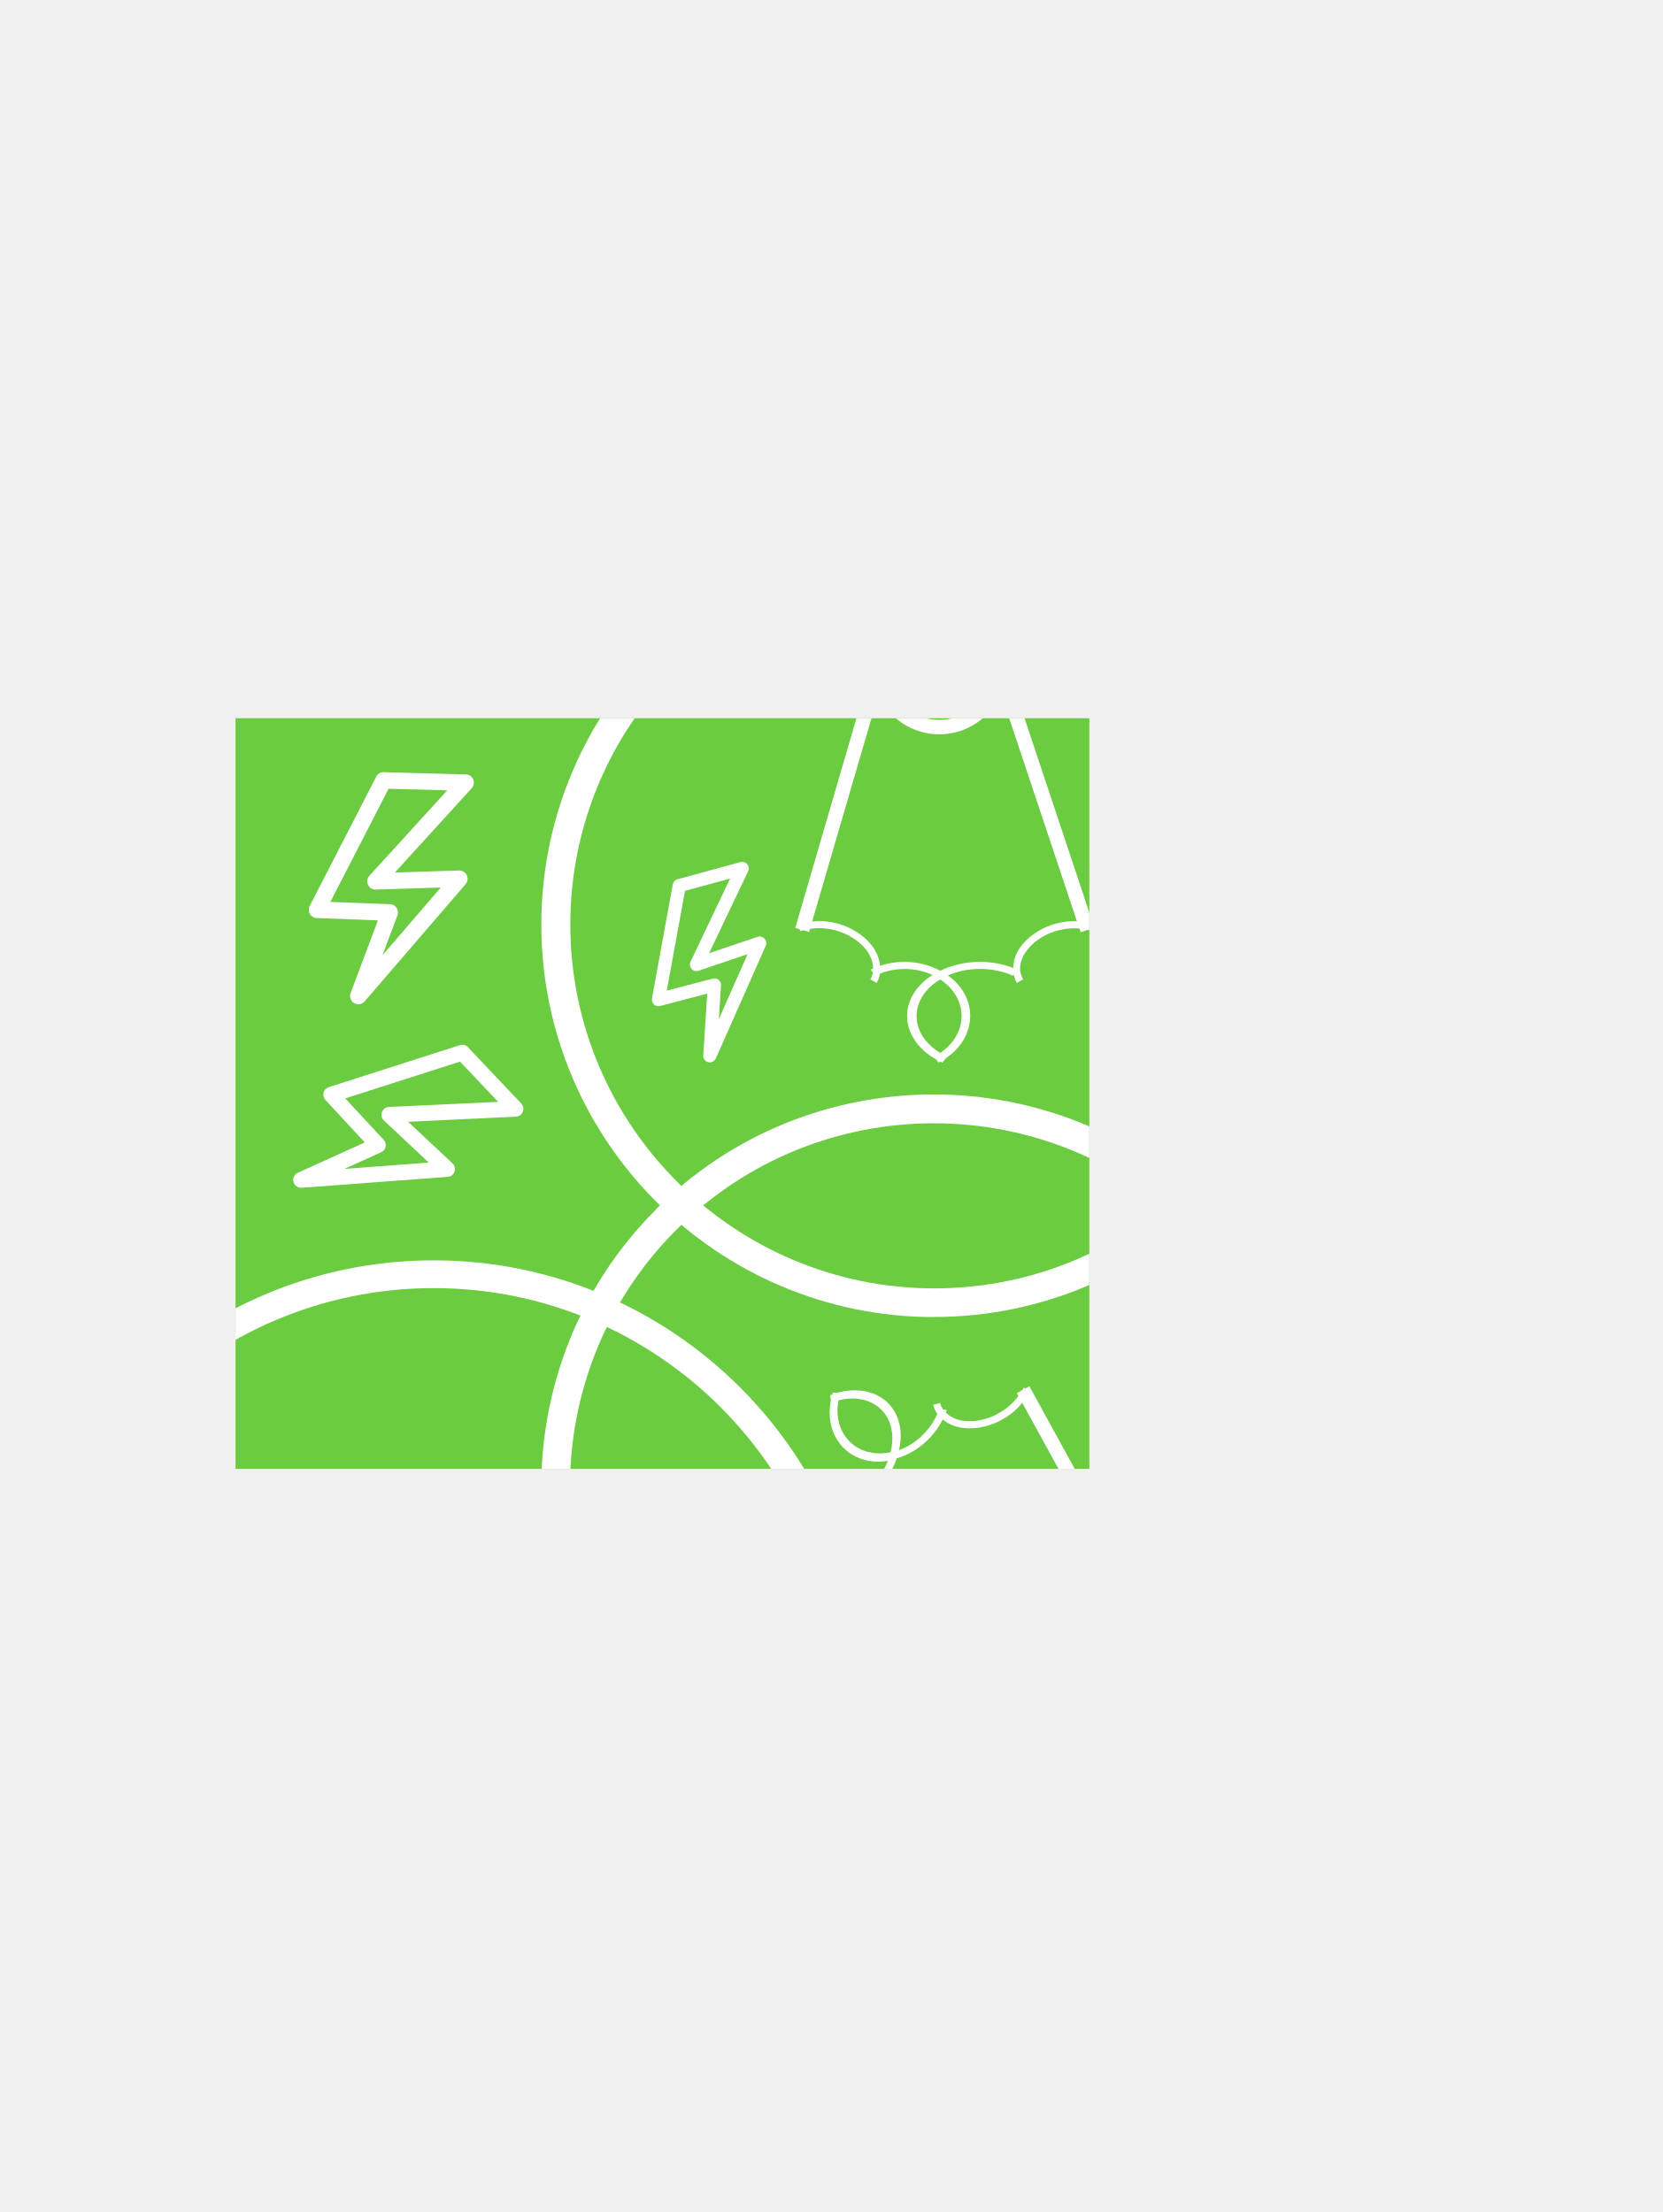
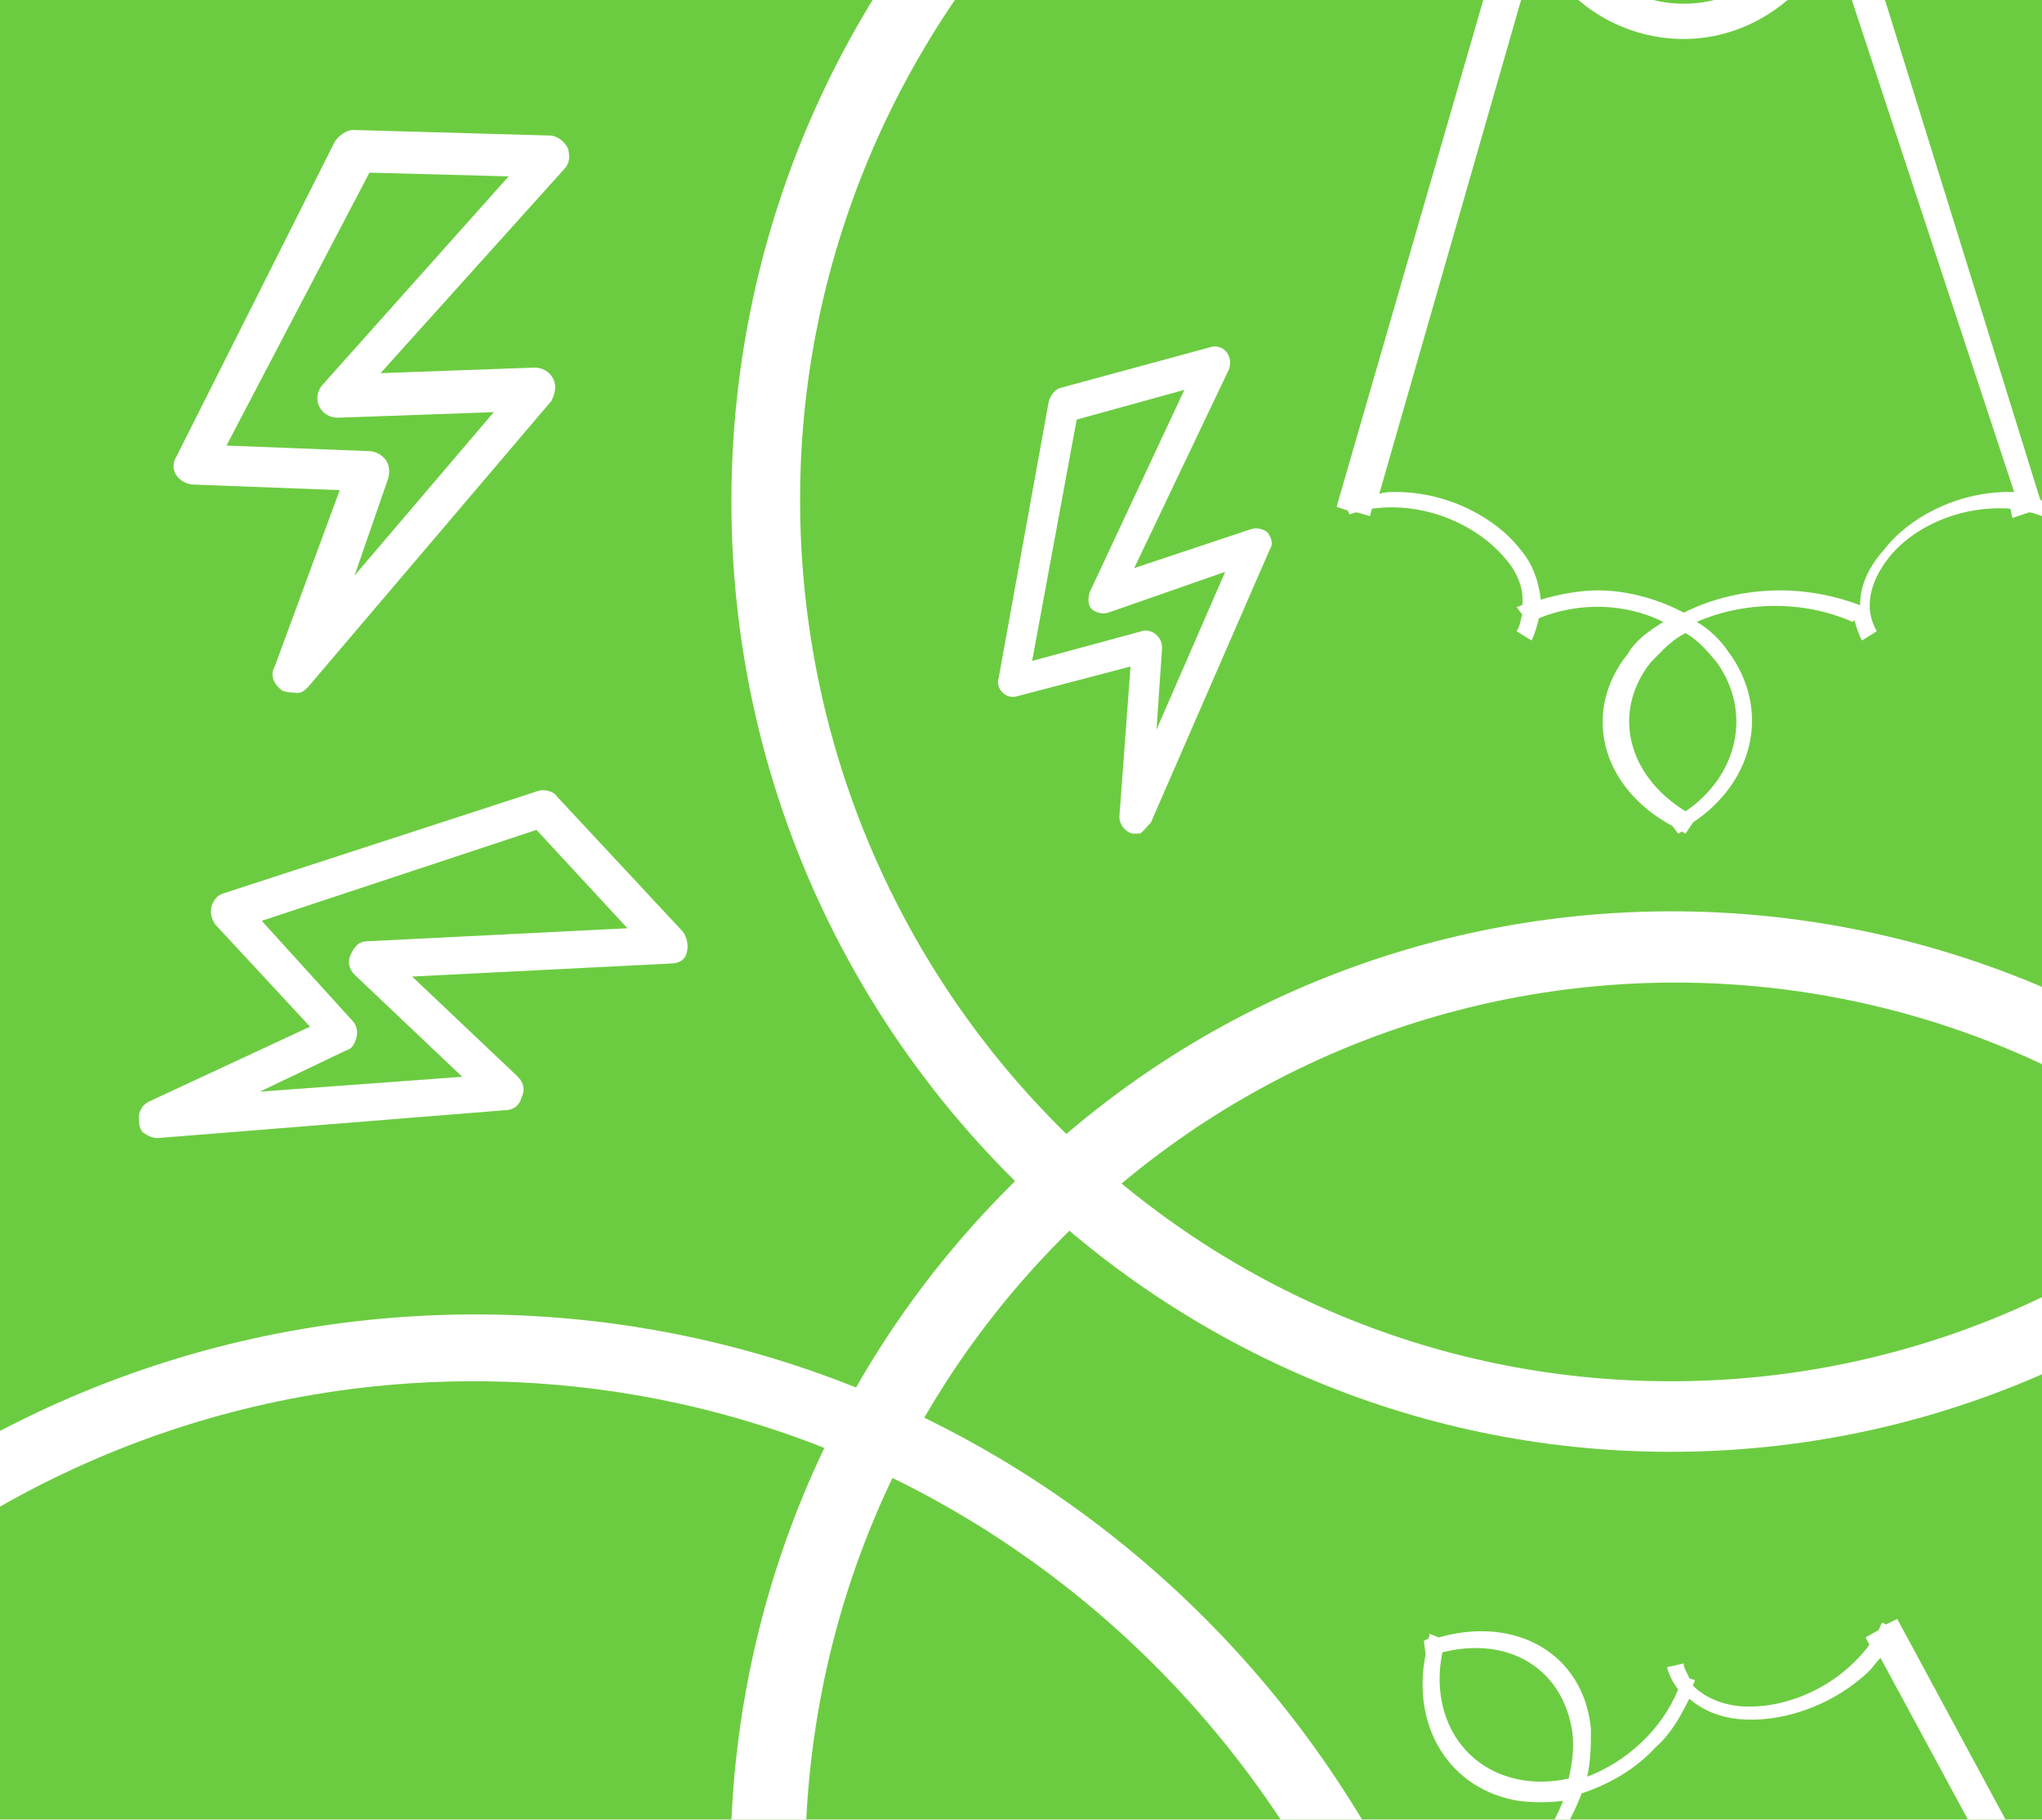
- <svg xmlns="http://www.w3.org/2000/svg" id="uuid-f4b4ae37-689a-4557-9e45-1821c3b7a251" width="179.59" height="238.99" viewBox="0 0 179.59 238.99">
-   <defs>
-     <style>.uuid-7f887315-f2e8-45f2-868b-625b5cb6d253{fill:#fff;}.uuid-284419c6-56e7-4143-9e8b-e40fa1dcddf8{clip-path:url(#uuid-da6b837d-9f6c-4f3f-8557-fc950fe89b51);}.uuid-d2f08d4d-c634-4ea9-9253-e48e99294148{fill:none;}.uuid-b0d84cae-d2b6-40d7-9c7d-9a9ad8cfe7e7{fill:#6ccc41;}</style>
-     <clipPath id="uuid-da6b837d-9f6c-4f3f-8557-fc950fe89b51">
-       <rect class="uuid-d2f08d4d-c634-4ea9-9253-e48e99294148" x="25.44" y="77.6" width="92.22" height="81.1" />
-     </clipPath>
-   </defs>
+ <svg xmlns="http://www.w3.org/2000/svg" xmlns:xlink="http://www.w3.org/1999/xlink" version="1.1" id="uuid-f4b4ae37-689a-4557-9e45-1821c3b7a251" x="0px" y="0px" viewBox="0 0 110 98" style="enable-background:new 0 0 110 98;" xml:space="preserve">
+   <style type="text/css">
+ 	.st0{fill:#6CCC41;}
+ 	.st1{clip-path:url(#SVGID_00000067213920447410034880000008362707119807101094_);}
+ 	.st2{fill:#FFFFFF;}
+ </style>
  <g id="uuid-c4678488-09e8-437e-a76c-7da82197b21f">
-     <rect class="uuid-b0d84cae-d2b6-40d7-9c7d-9a9ad8cfe7e7" x="25.44" y="77.6" width="92.22" height="81.1" />
-     <g class="uuid-284419c6-56e7-4143-9e8b-e40fa1dcddf8">
-       <path class="uuid-7f887315-f2e8-45f2-868b-625b5cb6d253" d="M38.7,108.5c-.16,0-.31-.04-.45-.12-.37-.22-.53-.68-.38-1.08l2.95-7.86-6.61-.25c-.31-.01-.58-.18-.74-.44-.15-.26-.16-.59-.02-.86l7.19-13.98c.16-.3,.47-.51,.82-.48l8.85,.24c.35,0,.66,.22,.8,.54,.14,.32,.07,.69-.16,.95l-8.3,9.11,6.94-.22c.37,0,.68,.19,.83,.51,.15,.32,.1,.7-.13,.97l-10.91,12.67c-.17,.2-.42,.31-.68,.31Zm-3.02-11.05l6.45,.24c.29,.01,.55,.16,.71,.4,.16,.24,.19,.54,.09,.81l-1.62,4.31,6.3-7.32-7.02,.22c-.37,.02-.69-.19-.84-.52-.15-.33-.09-.71,.15-.97l8.41-9.23-6.34-.17-6.29,12.23Z" />
-       <path class="uuid-7f887315-f2e8-45f2-868b-625b5cb6d253" d="M76.88,114.75c-.12,.04-.25,.04-.38,.01-.33-.08-.56-.39-.54-.74l.43-6.67-5.09,1.34c-.24,.06-.49,0-.66-.17-.18-.17-.26-.41-.22-.65l2.25-12.31c.05-.27,.24-.5,.51-.56l6.8-1.86c.27-.07,.55,.02,.73,.23,.18,.21,.22,.51,.1,.76l-4.22,8.86,5.24-1.77c.28-.09,.56-.01,.75,.19,.19,.21,.24,.51,.13,.77l-5.39,12.17c-.09,.2-.25,.33-.44,.39Zm-4.86-7.72l4.97-1.3c.22-.06,.46,0,.63,.14,.18,.15,.27,.37,.26,.59l-.24,3.66,3.11-7.03-5.29,1.79c-.28,.1-.57,.01-.76-.2-.19-.21-.23-.52-.11-.78l4.27-8.98-4.87,1.33-1.97,10.77Z" />
-       <path class="uuid-7f887315-f2e8-45f2-868b-625b5cb6d253" d="M31.92,128.08c-.1-.1-.18-.24-.22-.39-.1-.4,.1-.81,.47-.98l7.23-3.28-4.25-4.59c-.2-.21-.27-.51-.2-.79,.07-.28,.28-.5,.56-.59l14.16-4.54c.31-.1,.66-.03,.87,.22l5.76,6.08c.23,.24,.29,.59,.17,.9-.12,.31-.41,.51-.74,.53l-11.65,.55,4.79,4.49c.25,.25,.33,.58,.22,.9-.11,.32-.4,.54-.73,.56l-15.77,1.18c-.25,.02-.49-.08-.66-.25Zm5.37-9.41l4.15,4.48c.18,.2,.26,.47,.21,.74-.05,.27-.23,.49-.48,.6l-3.97,1.8,9.11-.68-4.84-4.55c-.26-.23-.33-.59-.21-.91s.41-.54,.75-.55l11.8-.55-4.12-4.35-12.39,3.97Z" />
-       <path class="uuid-7f887315-f2e8-45f2-868b-625b5cb6d253" d="M100.89,142.29c23.39,0,42.41-19.03,42.41-42.42,0-12.4-5.43-24.14-14.89-32.22-2.57-2.2-5.23-6.56-5.23-10.06v-9.19h4.06V26.99c0-8.05-3.47-15.26-8.94-20.21C115.81,2.85,109.19,.13,101.16,.01c-.09,0-.18-.01-.27-.01-.03,0-.06,0-.09,0-.06,0-.12,0-.18,0-8.96,0-16.25,3.23-18.21,7.79-2.28,2.3-4.14,5.04-5.49,8.06l-.69-.08-.17,1.54,.25,.03c-1.13,3-1.77,6.24-1.77,9.65v21.42h4.06v9.19c0,3.5-2.66,7.86-5.24,10.06-9.46,8.08-14.89,19.82-14.89,32.22,0,23.39,19.03,42.42,42.42,42.42Zm-.36-139.57c6.19,0,11.21,1.51,11.46,3.4h-22.92c.25-1.89,5.28-3.4,11.46-3.4Zm-17.29,8.76h35.29c2.27,2.72,3.94,5.96,4.84,9.53l-43.21-4.79c.84-1.71,1.88-3.3,3.08-4.74Zm-3.77,6.22l44.26,4.91c.26,1.43,.41,2.89,.41,4.39v3.38l-46.42-5.15c.19-2.65,.78-5.19,1.75-7.53Zm-1.83,9.3c0-.07,0-.15,0-.22l46.36,5.14,.14-1.26v9l-46.51-5.16v-7.5Zm0,18.32v-9.26l46.37,5.14,.14-1.26v5.38h-46.51Zm31.8,59.26c-1.14-.44-2.37-.66-3.58-.66-1.53,0-3.02,.34-4.3,.96-1.16-.62-2.5-.96-3.88-.96-.88,0-1.77,.14-2.62,.43-.07-.76-.37-1.54-.95-2.27-1.15-1.44-3.29-2.57-5.66-2.57-.24,0-.49,.03-.73,.06l7.14-24.47c1.16,2.5,3.67,4.24,6.6,4.24s5.54-1.8,6.67-4.37l8.19,24.57c-.09,0-.18-.02-.27-.02-2.37,0-4.5,1.14-5.66,2.57-.64,.8-.94,1.67-.95,2.5Zm-6.46,2.57c1.61,2.21,.95,5.03-1.42,6.61-2.63-1.57-3.37-4.4-1.58-6.61,.43-.53,.97-.97,1.58-1.33,.55,.36,1.04,.81,1.42,1.33Zm-7.27-35.11v-23.63h11.48v23.63c0,3.17-2.58,5.74-5.74,5.74s-5.74-2.58-5.74-5.74Zm-20.33-2.03c3.14-2.68,6.32-7.81,6.32-12.41v-9.19h12.46v23.52l-8.26,28.32,.47,.14,.07,.2c.11-.04,.23-.05,.35-.08l.6,.18,.1-.34c2.49-.37,4.84,.74,6.02,2.21,.56,.69,.8,1.41,.79,2.09-.09,.04-.18,.07-.26,.11l.24,.33c-.05,.25-.14,.49-.27,.72l.67,.39c.19-.32,.31-.66,.37-1.01,1.85-.73,3.97-.64,5.68,.15-.62,.39-1.18,.86-1.62,1.41-2.11,2.6-1.18,5.94,2.02,7.72l.24,.33c.07-.03,.13-.07,.2-.11,.08,.04,.14,.08,.22,.11l.38-.47c2.7-1.81,3.46-5.05,1.61-7.58-.38-.53-.86-.98-1.4-1.36,2.1-.92,4.79-.97,7.02,.03l.1-.12c.07,.31,.17,.62,.34,.9l.67-.39c-.57-.97-.39-2.15,.5-3.25,1.11-1.39,3.26-2.43,5.59-2.24l.13,.4,.77-.26c.19,.04,.39,.07,.58,.14l.12-.37h0s.12-.37,.12-.37c-.09-.03-.17-.04-.26-.06l-9.29-27.88v-23.5h11.35v9.19c0,4.61,3.18,9.73,6.32,12.41,8.77,7.49,13.8,18.37,13.8,29.86,0,21.68-17.64,39.32-39.32,39.32s-39.32-17.64-39.32-39.32c0-11.49,5.03-22.38,13.8-29.86Z" />
+     <rect class="st0" width="110" height="98" />
+     <g>
      <g>
-         <path class="uuid-7f887315-f2e8-45f2-868b-625b5cb6d253" d="M70.87,130.66c-16.54,16.54-16.54,43.45,0,59.98,8.77,8.77,20.91,13.23,33.31,12.25,3.37-.27,8.34,.94,10.81,3.41l6.5,6.5-2.87,2.87,15.14,15.14c5.69,5.69,13.25,8.33,20.61,7.96,4.54,1.02,11.13-1.73,16.9-7.33,.06-.06,.14-.12,.2-.18,.02-.02,.04-.05,.06-.07,.04-.04,.09-.08,.13-.12,6.34-6.34,9.2-13.77,7.37-18.39-.02-3.24-.63-6.49-1.82-9.58l.54-.43-.97-1.21-.2,.16c-1.32-2.92-3.16-5.67-5.57-8.07l-15.14-15.14-2.87,2.87-6.5-6.5c-2.47-2.47-3.68-7.44-3.41-10.82,.98-12.4-3.49-24.54-12.25-33.31-16.54-16.54-43.45-16.54-59.99,0Zm98.95,98.44c-4.37,4.37-9,6.86-10.51,5.7l16.21-16.21c1.16,1.51-1.33,6.14-5.7,10.51Zm6.03-18.42l-24.96,24.96c-3.53-.32-7-1.43-10.16-3.32l33.94-27.17c.61,1.81,1.01,3.66,1.18,5.53Zm-1.73-7.07l-34.77,27.83c-1.19-.82-2.33-1.75-3.4-2.81l-2.39-2.39,36.46-29.18c1.74,2.01,3.12,4.22,4.09,6.56Zm-5.28-7.87c.05,.05,.1,.11,.15,.16l-36.41,29.15,.79,.99-6.36-6.36,36.53-29.24,5.3,5.3Zm-12.96-12.96l6.55,6.55-36.42,29.15,.79,.99-3.81-3.81,32.89-32.89Zm-64.39-19.42c1.12-.5,2.14-1.21,3-2.07,1.08-1.08,1.9-2.38,2.37-3.72,1.26-.38,2.45-1.09,3.42-2.06,.62-.62,1.15-1.35,1.55-2.15,.59,.49,1.35,.83,2.28,.93,1.83,.2,4.15-.51,5.82-2.18,.17-.17,.32-.37,.48-.56l12.26,22.35c-2.58-.95-5.59-.4-7.66,1.67-2.11,2.11-2.64,5.19-1.63,7.81l-23.16-11.58c.07-.06,.14-.11,.2-.18,1.67-1.67,2.38-3.99,2.18-5.82-.11-1.02-.52-1.84-1.1-2.44Zm2.75-6.39c-2.7-.42-4.23-2.89-3.67-5.68,2.97-.75,5.49,.73,5.79,3.56,.07,.68,0,1.37-.17,2.06-.65,.13-1.3,.16-1.95,.06Zm29.96,19.69l16.71,16.71-8.12,8.12-16.71-16.71c-2.24-2.24-2.24-5.88,0-8.12s5.88-2.24,8.12,0Zm15.81-12.94c-.33,4.12,1.05,9.99,4.31,13.25l6.5,6.5-8.81,8.81-16.63-16.63-14.19-25.87-.43,.24-.19-.1c-.05,.11-.13,.2-.19,.3l-.55,.3,.17,.31c-1.5,2.02-3.94,2.9-5.82,2.69-.88-.09-1.56-.43-2.03-.92,.03-.09,.08-.17,.11-.26l-.4-.06c-.14-.21-.25-.44-.32-.7l-.75,.2c.09,.36,.25,.68,.45,.98-.79,1.83-2.35,3.26-4.13,3.91,.16-.72,.22-1.44,.15-2.14-.35-3.33-3.37-5.03-6.89-4.03l-.4-.06c-.02,.07-.04,.15-.06,.22-.08,.03-.16,.05-.23,.08l.06,.61c-.63,3.19,1.12,6.01,4.22,6.5,.64,.1,1.3,.08,1.95-.02-.84,2.13-2.7,4.08-4.98,4.94v.15c-.25-.17-.54-.31-.86-.4l-.2,.75c1.09,.28,1.79,1.25,1.95,2.65,.19,1.77-.59,4.03-2.36,5.54l-.37-.19-.36,.73c-.17,.11-.32,.22-.51,.31l.18,.34h0s.18,.34,.18,.34c.08-.04,.15-.1,.23-.14l26.29,13.14,16.62,16.62-8.03,8.03-6.5-6.5c-3.26-3.26-9.13-4.63-13.25-4.31-11.5,.91-22.75-3.23-30.88-11.36-15.33-15.33-15.33-40.28,0-55.61,15.33-15.33,40.28-15.33,55.61,0,8.13,8.13,12.26,19.38,11.36,30.88Z" />
-         <path class="uuid-7f887315-f2e8-45f2-868b-625b5cb6d253" d="M46.84,229.85c-25.83,0-46.84-21.01-46.84-46.84s21.01-46.84,46.84-46.84,46.84,21.01,46.84,46.84-21.01,46.84-46.84,46.84Zm0-90.68c-24.17,0-43.84,19.67-43.84,43.84s19.67,43.84,43.84,43.84,43.84-19.67,43.84-43.84-19.67-43.84-43.84-43.84Z" />
+         <defs>
+           <rect id="SVGID_1_" width="110" height="98" />
+         </defs>
+         <clipPath id="SVGID_00000019662392084701273830000006593251281881932455_">
+           <use xlink:href="#SVGID_1_" style="overflow:visible;" />
+         </clipPath>
+         <g style="clip-path:url(#SVGID_00000019662392084701273830000006593251281881932455_);">
+           <path class="st2" d="M15.8,37.3c-0.2,0-0.3,0-0.6-0.1c-0.4-0.3-0.7-0.8-0.4-1.3l3.5-9.5l-7.9-0.3c-0.3,0-0.7-0.2-0.9-0.5      c-0.2-0.3-0.2-0.7,0-1l8.5-16.9c0.2-0.4,0.7-0.7,1-0.7l10.6,0.3c0.4,0,0.8,0.3,1,0.7c0.1,0.4,0.1,0.8-0.2,1.1l-9.9,11l8.3-0.3      c0.4,0,0.8,0.2,1,0.6c0.2,0.4,0.1,0.8-0.1,1.2L16.6,37C16.4,37.2,16.2,37.4,15.8,37.3L15.8,37.3z M12.2,24l7.7,0.3      c0.3,0,0.7,0.2,0.9,0.5s0.2,0.7,0.1,1L19.1,31l7.5-8.8l-8.4,0.3c-0.4,0-0.8-0.2-1-0.6c-0.2-0.4-0.1-0.9,0.2-1.2l10-11.2      l-7.5-0.2L12.2,24z" />
+           <path class="st2" d="M61.4,44.9c-0.1,0-0.3,0-0.4,0c-0.4-0.1-0.7-0.5-0.7-0.9l0.6-8.1l-6.1,1.6c-0.3,0.1-0.6,0-0.8-0.2      c-0.2-0.2-0.3-0.5-0.2-0.8l2.7-14.9c0.1-0.3,0.3-0.6,0.6-0.7l8.1-2.2c0.3-0.1,0.7,0,0.9,0.3c0.2,0.3,0.2,0.6,0.1,0.9l-5.1,10.7      l6.3-2.1c0.3-0.1,0.7,0,0.9,0.2c0.2,0.3,0.3,0.6,0.1,0.9L62,44.3C61.7,44.6,61.6,44.8,61.4,44.9L61.4,44.9z M55.6,35.6l5.9-1.6      c0.2-0.1,0.6,0,0.8,0.2s0.3,0.4,0.3,0.7l-0.3,4.4l3.7-8.5L59.7,33c-0.3,0.1-0.7,0-0.9-0.2c-0.2-0.2-0.2-0.6-0.1-0.9L63.8,21      l-5.8,1.6L55.6,35.6L55.6,35.6z" />
+           <path class="st2" d="M7.7,61c-0.1-0.1-0.2-0.3-0.2-0.5c-0.1-0.5,0.1-1,0.6-1.2l8.6-4l-5.1-5.5c-0.2-0.3-0.3-0.6-0.2-1      c0.1-0.3,0.3-0.6,0.7-0.7L29,42.6c0.3-0.1,0.8,0,1,0.3l6.8,7.3c0.2,0.3,0.3,0.7,0.2,1.1c-0.1,0.4-0.4,0.6-0.9,0.6l-13.9,0.7      l5.7,5.4c0.3,0.3,0.4,0.7,0.2,1.1c-0.1,0.4-0.4,0.7-0.9,0.7L8.5,61.3C8.2,61.3,8,61.2,7.7,61L7.7,61z M14.1,49.6l4.9,5.4      c0.2,0.2,0.3,0.6,0.2,0.9s-0.2,0.6-0.6,0.7L14,58.8L24.9,58l-5.8-5.5c-0.3-0.3-0.4-0.7-0.2-1.1c0.2-0.4,0.4-0.7,0.9-0.7l14-0.7      l-4.9-5.3L14.1,49.6L14.1,49.6z" />
+           <path class="st2" d="M90,78.2c27.9,0,50.6-23,50.6-51.3c0-15-6.5-29.2-17.7-38.9c-3-2.7-6.3-7.9-6.3-12.2v-11.1h4.8v-25.9      c0-9.7-4.2-18.4-10.7-24.4c-2.9-4.7-10.9-8-20.4-8.2c-0.1,0-0.2,0-0.3,0h-0.1c-0.1,0-0.1,0-0.2,0c-10.7,0-19.4,3.9-21.8,9.4      c-2.7,2.8-4.9,6.1-6.5,9.7l-0.8,0l-0.2,1.9h0.3c-1.3,3.6-2.1,7.5-2.1,11.7v25.9h4.8v11.1c0,4.2-3.1,9.5-6.3,12.2      C45.8-2.1,39.4,12.1,39.4,27C39.4,55.2,62.1,78.2,90,78.2L90,78.2z M89.6-90.5c7.4,0,13.4,1.8,13.7,4.1H75.9      C76.2-88.7,82.2-90.5,89.6-90.5z M68.9-79.9H111c2.7,3.3,4.7,7.2,5.7,11.5l-51.5-5.8C66.2-76.2,67.5-78.2,68.9-79.9z M64.4-72.4      l52.8,5.9c0.3,1.7,0.4,3.5,0.4,5.3v4.1l-55.3-6.2C62.6-66.5,63.3-69.6,64.4-72.4z M62.3-61.1c0-0.1,0-0.2,0-0.3l55.3,6.2      l0.1-1.5v10.9L62.3-52V-61.1L62.3-61.1z M62.3-39v-11.2l55.3,6.2l0.1-1.5v6.5H62.3z M100.2,32.6c-1.3-0.5-2.8-0.8-4.3-0.8      c-1.8,0-3.6,0.4-5.2,1.2c-1.3-0.7-3-1.2-4.6-1.2c-1,0-2.1,0.2-3.1,0.5c-0.1-0.9-0.4-1.9-1.1-2.7c-1.3-1.7-3.9-3.1-6.7-3.1      c-0.3,0-0.6,0-0.9,0.1L82.8-3c1.3,3,4.4,5.1,7.9,5.1c3.5,0,6.6-2.2,8-5.3l9.8,29.7c-0.1,0-0.2,0-0.3,0c-2.8,0-5.4,1.4-6.7,3.1      C100.6,30.6,100.2,31.6,100.2,32.6L100.2,32.6z M92.5,35.7c1.9,2.7,1.1,6.1-1.7,8c-3.1-1.9-4-5.3-1.9-8c0.6-0.6,1.1-1.2,1.9-1.6      C91.5,34.5,92,35.1,92.5,35.7z M83.8-6.7v-28.6h13.7v28.6c0,3.8-3,6.9-6.8,6.9C86.9,0.2,83.8-2.9,83.8-6.7z M59.6-9.2      c3.7-3.2,7.5-9.4,7.5-15v-11.1h14.8v28.4l-9.9,34.2l0.6,0.2l0.1,0.2c0.1,0,0.2-0.1,0.4-0.1l0.7,0.2l0.1-0.4      c2.9-0.4,5.7,0.9,7.2,2.7c0.7,0.8,1,1.7,0.9,2.5c-0.1,0-0.2,0.1-0.3,0.1l0.3,0.4c-0.1,0.3-0.1,0.6-0.3,0.9l0.8,0.5      c0.2-0.4,0.3-0.8,0.4-1.2c2.2-0.9,4.7-0.8,6.7,0.2c-0.8,0.5-1.5,1-1.9,1.7c-2.5,3.1-1.5,7.2,2.4,9.3l0.3,0.4      c0.1,0,0.1-0.1,0.2-0.1s0.1,0.1,0.2,0.1l0.4-0.6c3.3-2.2,4.2-6.1,1.9-9.2c-0.4-0.6-1-1.2-1.7-1.6c2.5-1.1,5.7-1.2,8.4,0l0.1-0.1      c0.1,0.4,0.2,0.7,0.4,1.1l0.8-0.5c-0.7-1.2-0.4-2.6,0.6-3.9c1.3-1.7,3.9-2.9,6.6-2.7l0.1,0.5l0.9-0.3c0.2,0,0.4,0.1,0.7,0.2      l0.1-0.4l0,0l0.1-0.4c-0.1,0-0.2,0-0.3-0.1L99.4-6.9v-28.4H113v11.1c0,5.6,3.8,11.8,7.5,15c10.3,9.1,16.4,22.2,16.4,36.1      c0,26.2-21,47.5-46.9,47.5S43.1,53.1,43.1,26.9C43.1,13,49.2-0.1,59.6-9.2L59.6-9.2z" />
+           <g>
+             <path class="st2" d="M54.2,64.1c-19.8,20-19.8,52.5,0,72.5c10.4,10.6,24.9,16,39.7,14.8c4-0.3,10,1.1,12.9,4.1l7.7,7.9       l-3.4,3.5l18.1,18.3c6.7,6.9,15.8,10.1,24.6,9.6c5.4,1.2,13.2-2.1,20.2-8.9c0.1-0.1,0.1-0.1,0.2-0.2c0,0,0-0.1,0.1-0.1l0.1-0.1       c7.5-7.7,11-16.6,8.8-22.2c0-3.9-0.8-7.8-2.1-11.6l0.7-0.5l-1.1-1.5l-0.2,0.2c-1.6-3.5-3.8-6.9-6.6-9.8l-18.1-18.3l-3.4,3.5       l-7.7-7.9c-2.9-3-4.4-9-4-13.1c1.1-15-4.2-29.7-14.6-40.3C106,44.1,73.9,44.1,54.2,64.1L54.2,64.1z M172.2,183.1       c-5.2,5.3-10.8,8.3-12.6,6.9l19.3-19.6C180.4,172.2,177.5,177.8,172.2,183.1L172.2,183.1z M179.4,160.8L149.6,191       c-4.3-0.4-8.3-1.7-12.1-4l40.5-32.8C178.7,156.3,179.3,158.6,179.4,160.8z M177.3,152.3l-41.5,33.6c-1.5-1-2.8-2.1-4-3.4       l-2.8-2.9l43.4-35.3C174.5,146.8,176.2,149.5,177.3,152.3L177.3,152.3z M171.1,142.8c0.1,0.1,0.1,0.1,0.2,0.2l-43.4,35.2       l0.9,1.2l-7.6-7.7l43.6-35.3L171.1,142.8L171.1,142.8z M155.6,127.1l7.9,7.9L120,170.2l0.9,1.2l-4.5-4.6L155.6,127.1       L155.6,127.1z M78.8,103.6c1.3-0.6,2.6-1.5,3.6-2.5c1.2-1.3,2.2-2.9,2.8-4.5c1.5-0.5,2.9-1.3,4-2.5c0.8-0.7,1.3-1.6,1.8-2.6       c0.7,0.6,1.6,1,2.7,1.1c2.1,0.2,4.9-0.6,7-2.6c0.2-0.2,0.3-0.4,0.6-0.7l14.6,27c-3-1.1-6.6-0.5-9.1,2s-3.1,6.3-1.9,9.4       l-27.6-14c0.1-0.1,0.1-0.1,0.2-0.2c2-2,2.8-4.8,2.6-7C80,105.3,79.5,104.4,78.8,103.6L78.8,103.6z M82.1,95.9       c-3.3-0.5-5.1-3.5-4.4-6.9c3.6-0.9,6.5,0.9,7,4.3c0.1,0.8,0,1.7-0.2,2.5C83.6,96,82.8,96,82.1,95.9z M117.7,119.7l20,20.2       l-9.7,9.8l-20-20.2c-2.7-2.7-2.7-7.1,0-9.8S115.2,117,117.7,119.7z M136.7,104.1c-0.4,5,1.2,12.1,5.2,16l7.7,7.9l-10.6,10.6       l-19.9-20.1l-16.9-31.3l-0.6,0.3l-0.2-0.1c-0.1,0.1-0.1,0.2-0.2,0.4l-0.7,0.4l0.2,0.4c-1.8,2.4-4.7,3.5-7,3.3       c-1-0.1-1.9-0.5-2.5-1.1c0-0.1,0.1-0.2,0.1-0.3L91,90.4c-0.1-0.3-0.3-0.5-0.3-0.8l-0.9,0.2c0.1,0.4,0.3,0.8,0.6,1.2       c-0.9,2.2-2.8,3.9-4.9,4.7c0.2-0.9,0.2-1.7,0.2-2.6c-0.4-4-4-6.1-8.2-4.9L77,88c0,0.1,0,0.2-0.1,0.3c-0.1,0-0.2,0.1-0.2,0.1       l0.1,0.7C76,93,78.1,96.4,81.8,97c0.8,0.1,1.6,0.1,2.4,0c-1,2.6-3.3,4.9-5.9,6v0.2c-0.3-0.2-0.7-0.4-1-0.5l-0.2,0.9       c1.3,0.3,2.1,1.5,2.4,3.2c0.2,2.1-0.7,4.9-2.8,6.7l-0.4-0.2l-0.4,0.9c-0.2,0.1-0.3,0.3-0.6,0.4l0.2,0.4l0,0l0.2,0.4       c0.1,0,0.2-0.1,0.2-0.2L107,131l19.9,20.1l-9.5,9.7l-7.7-7.9c-3.9-3.9-10.9-5.6-15.8-5.2c-13.7,1.1-27.2-3.9-36.8-13.7       c-18.3-18.5-18.3-48.7,0-67.2s48-18.5,66.3,0C132.8,76.6,137.7,90.2,136.7,104.1L136.7,104.1z" />
+             <path class="st2" d="M25.5,184c-30.8,0-55.8-25.4-55.8-56.6s25-56.6,55.9-56.6s55.9,25.4,55.9,56.6S56.3,184,25.5,184z        M25.5,74.4c-28.8,0-52.3,23.8-52.3,53s23.5,53,52.3,53s52.3-23.8,52.3-53S54.3,74.4,25.5,74.4z" />
+           </g>
+         </g>
      </g>
    </g>
  </g>
</svg>
